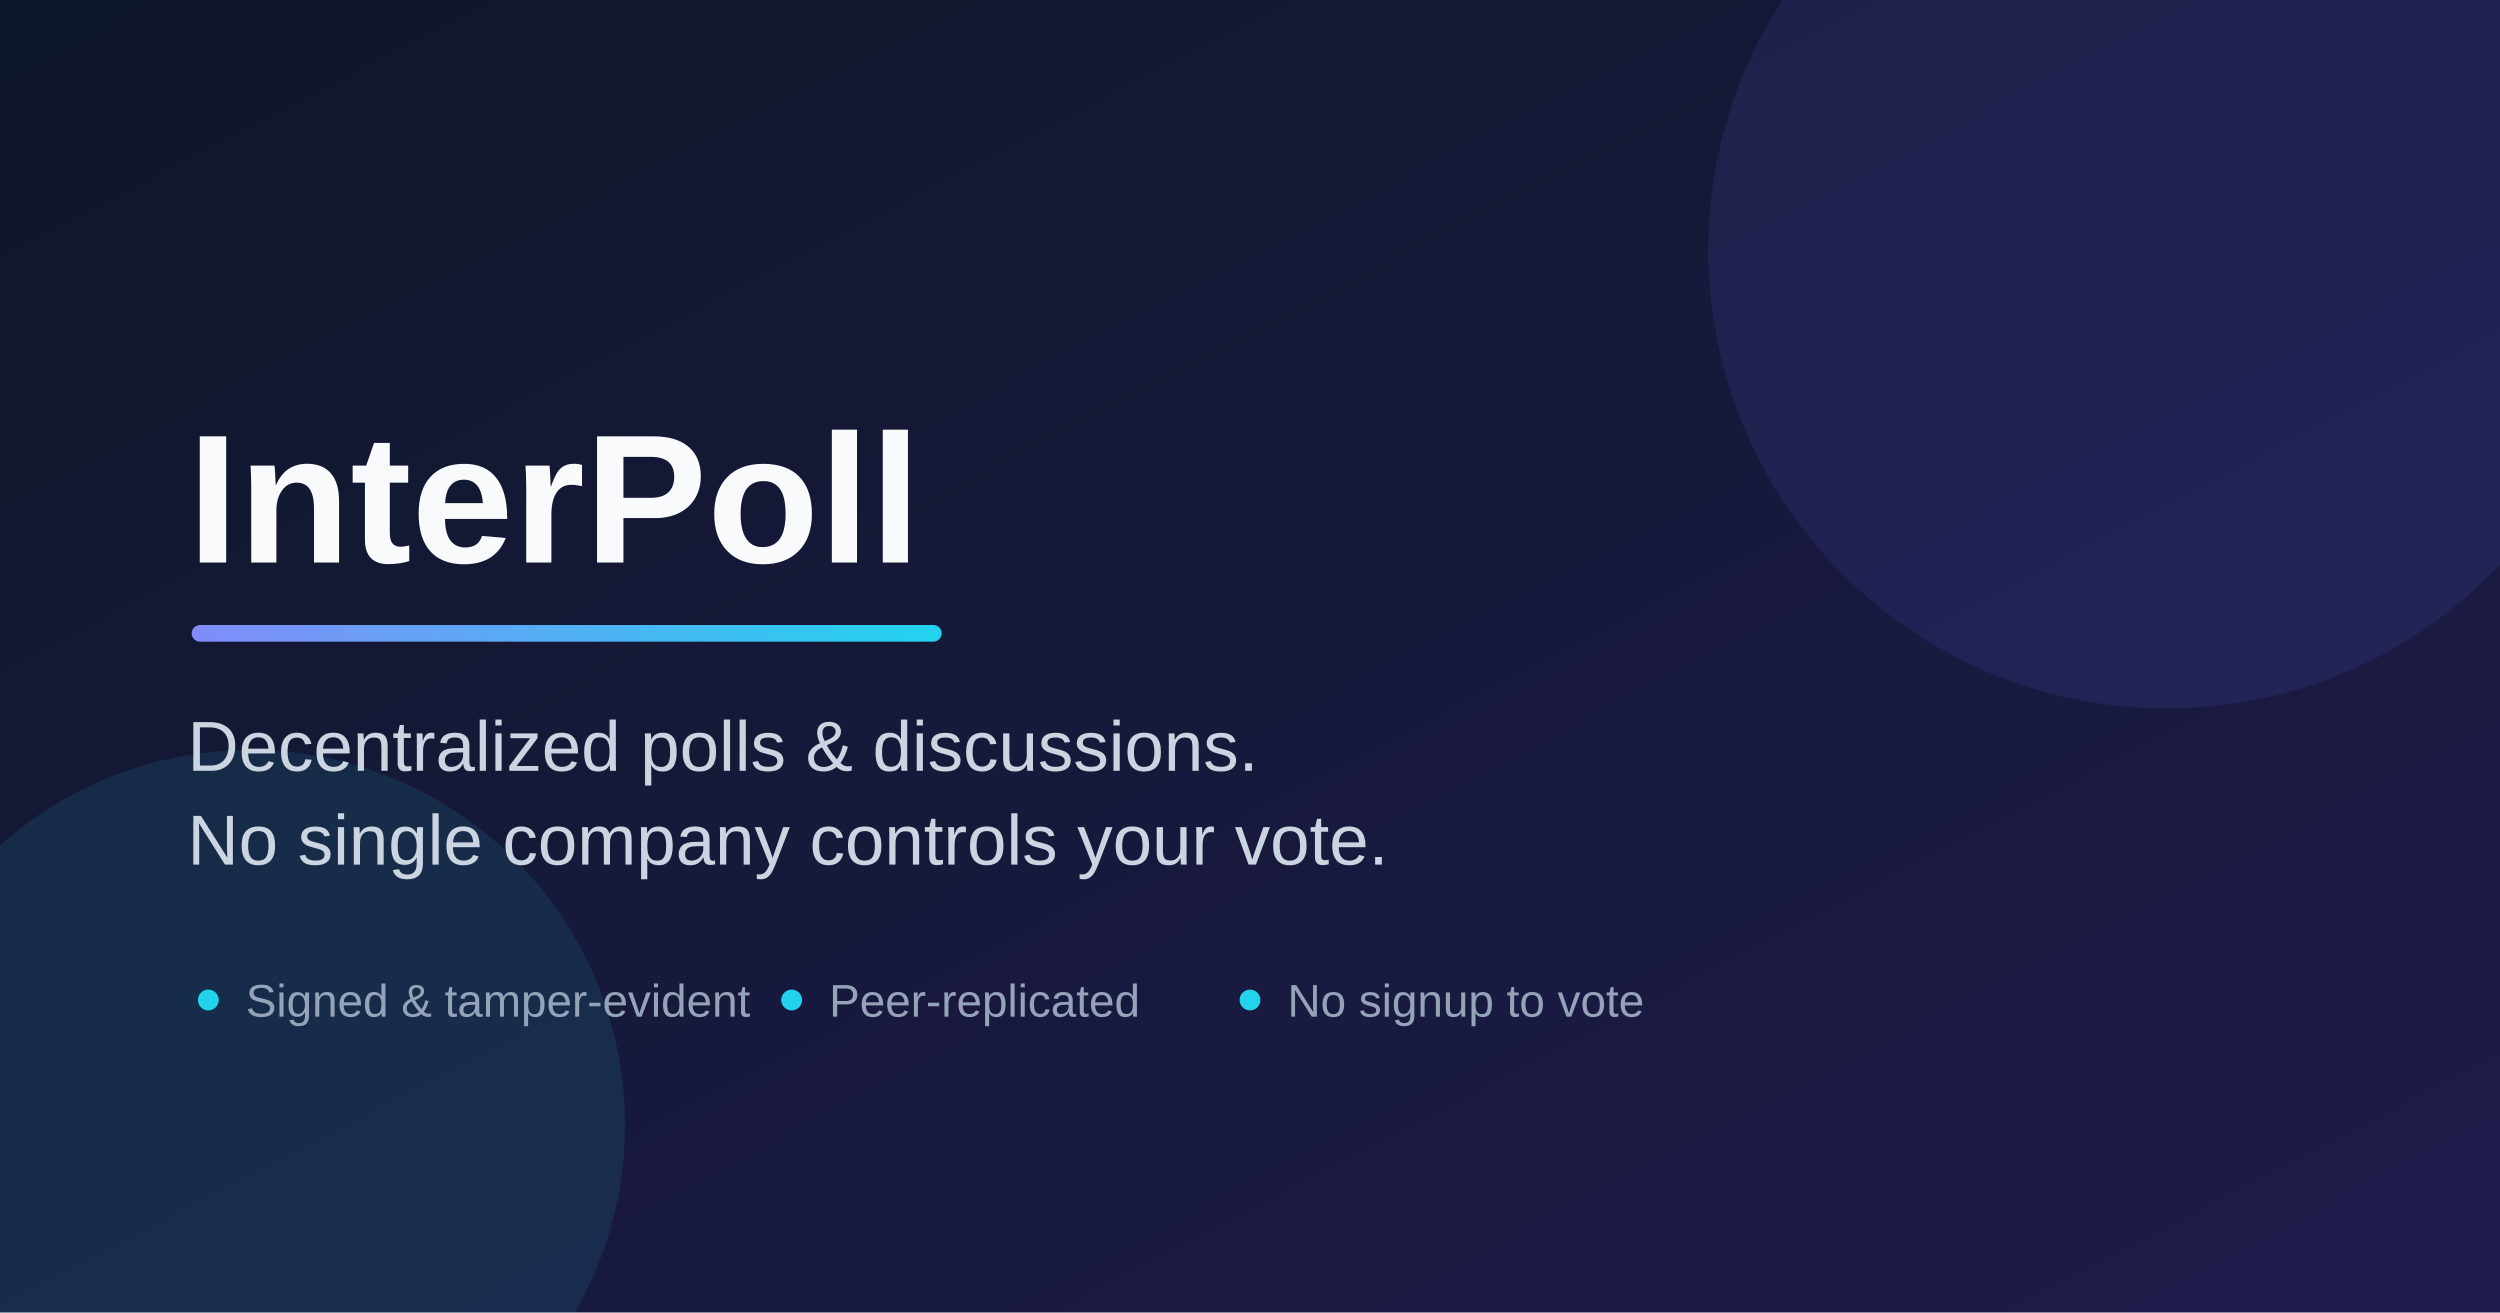
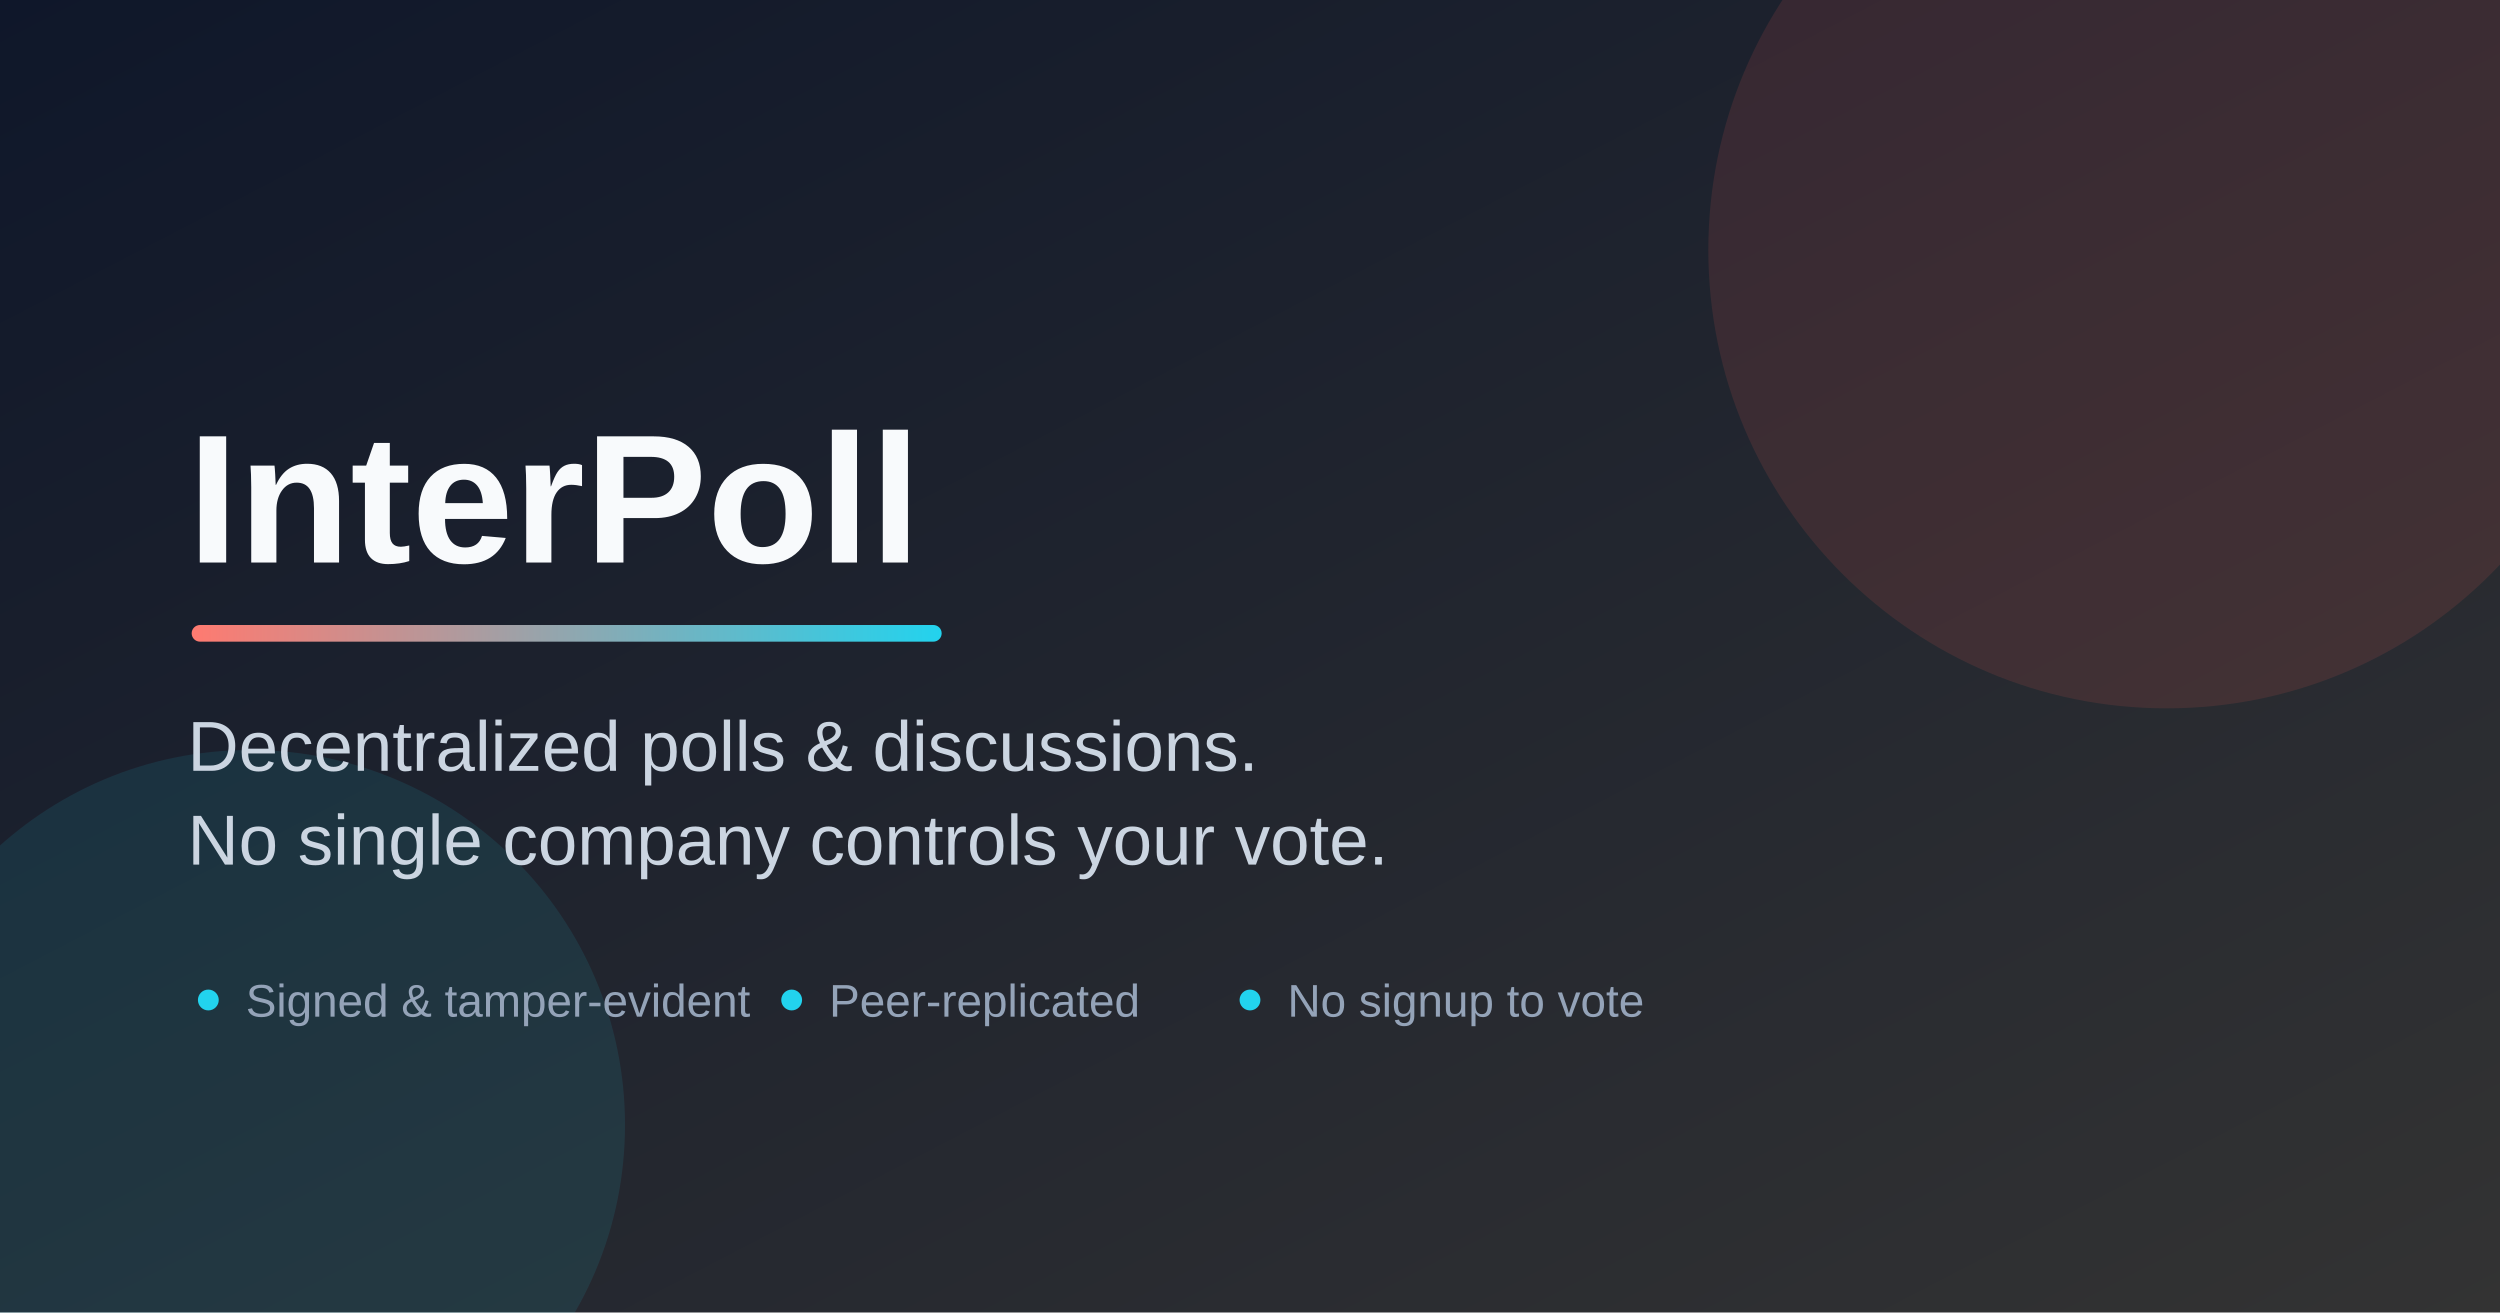
<svg xmlns="http://www.w3.org/2000/svg" width="1200" height="630" viewBox="0 0 1200 630">
  <defs>
    <linearGradient id="bg" x1="0" y1="0" x2="1" y2="1">
      <stop offset="0%" stop-color="#0f172a" />
-       <stop offset="100%" stop-color="#1e1b4b" />
+       <stop offset="100%" stop-color="#333333" />
    </linearGradient>
    <linearGradient id="accent" x1="0" y1="0" x2="1" y2="0">
-       <stop offset="0%" stop-color="#818cf8" />
+       <stop offset="0%" stop-color="#ff7a70" />
      <stop offset="100%" stop-color="#22d3ee" />
    </linearGradient>
  </defs>
  <rect width="1200" height="630" fill="url(#bg)" />
-   <circle cx="1040" cy="120" r="220" fill="#6366f1" opacity="0.12" />
+   <circle cx="1040" cy="120" r="220" fill="#ff6055" opacity="0.12" />
  <circle cx="120" cy="540" r="180" fill="#22d3ee" opacity="0.10" />
  <text x="90" y="270" font-family="'Segoe UI', Arial, sans-serif" font-size="88" font-weight="700" fill="#f8fafc">InterPoll</text>
  <rect x="92" y="300" width="360" height="8" rx="4" fill="url(#accent)" />
  <text x="90" y="370" font-family="'Segoe UI', Arial, sans-serif" font-size="34" fill="#cbd5e1">Decentralized polls &amp; discussions.</text>
  <text x="90" y="415" font-family="'Segoe UI', Arial, sans-serif" font-size="34" fill="#cbd5e1">No single company controls your vote.</text>
  <g font-family="'Segoe UI', Arial, sans-serif" font-size="22" fill="#94a3b8">
    <circle cx="100" cy="480" r="5" fill="#22d3ee" />
    <text x="118" y="488">Signed &amp; tamper-evident</text>
    <circle cx="380" cy="480" r="5" fill="#22d3ee" />
    <text x="398" y="488">Peer-replicated</text>
    <circle cx="600" cy="480" r="5" fill="#22d3ee" />
    <text x="618" y="488">No signup to vote</text>
  </g>
</svg>
